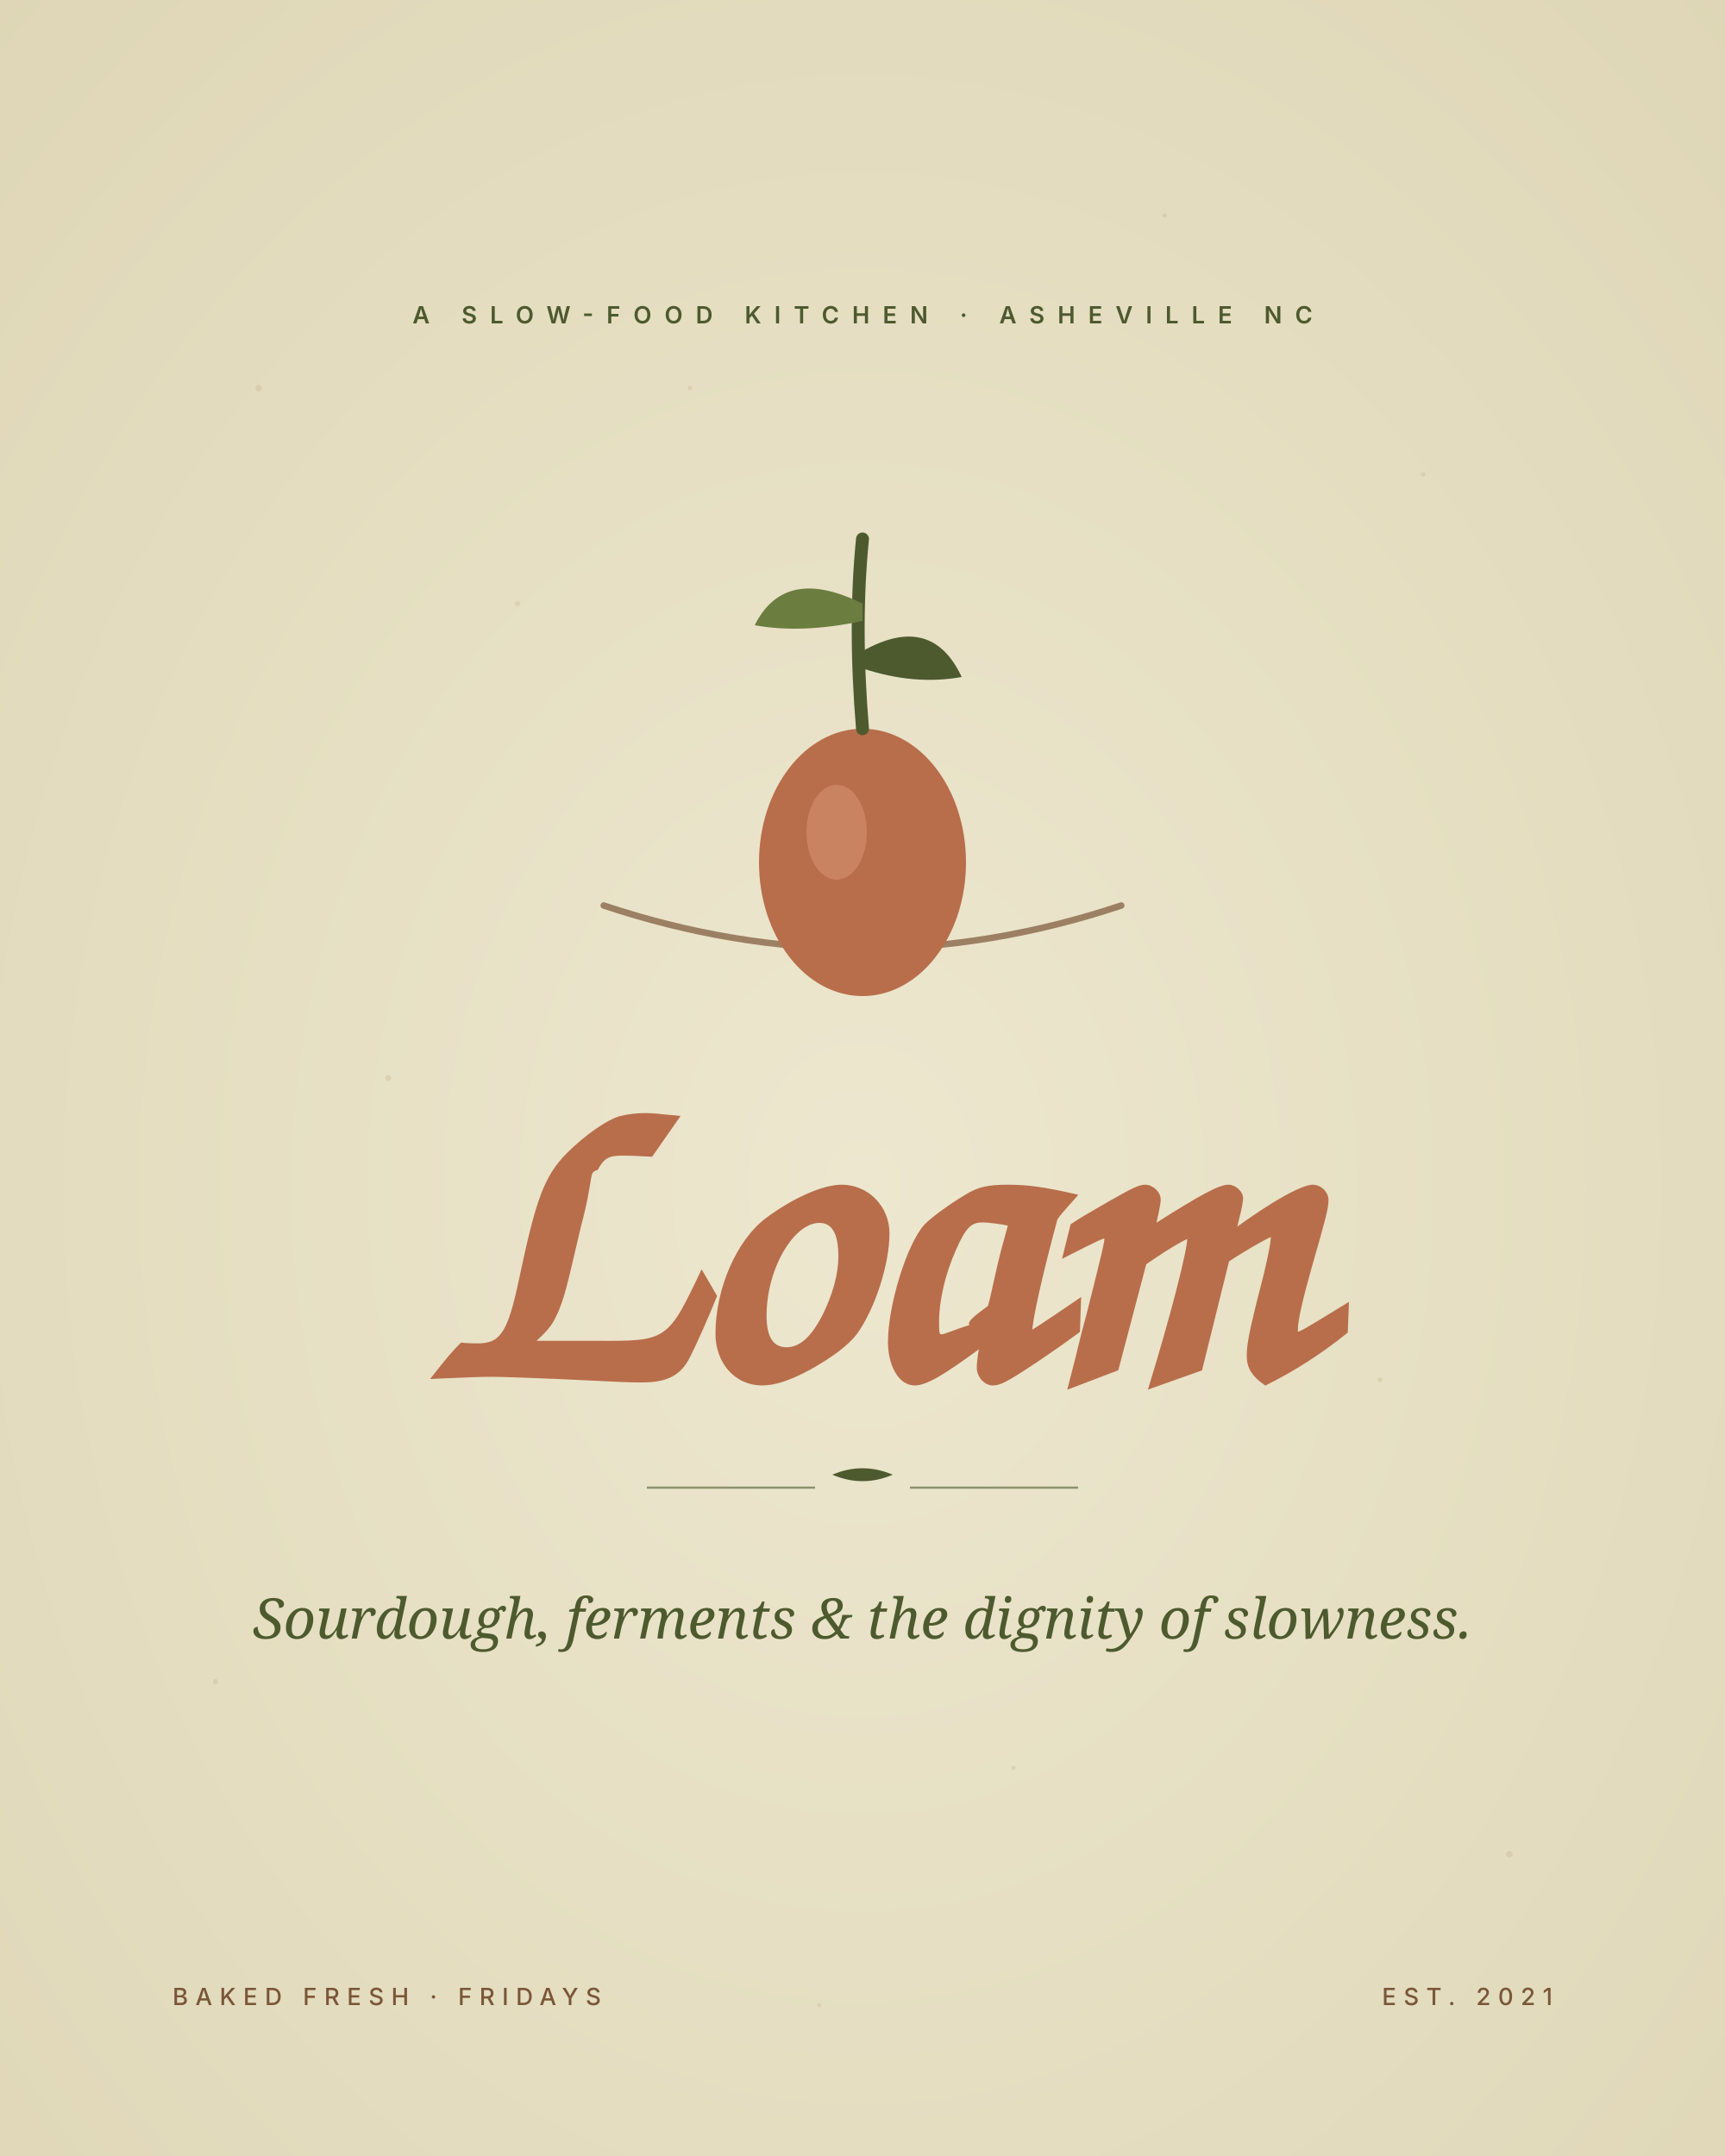
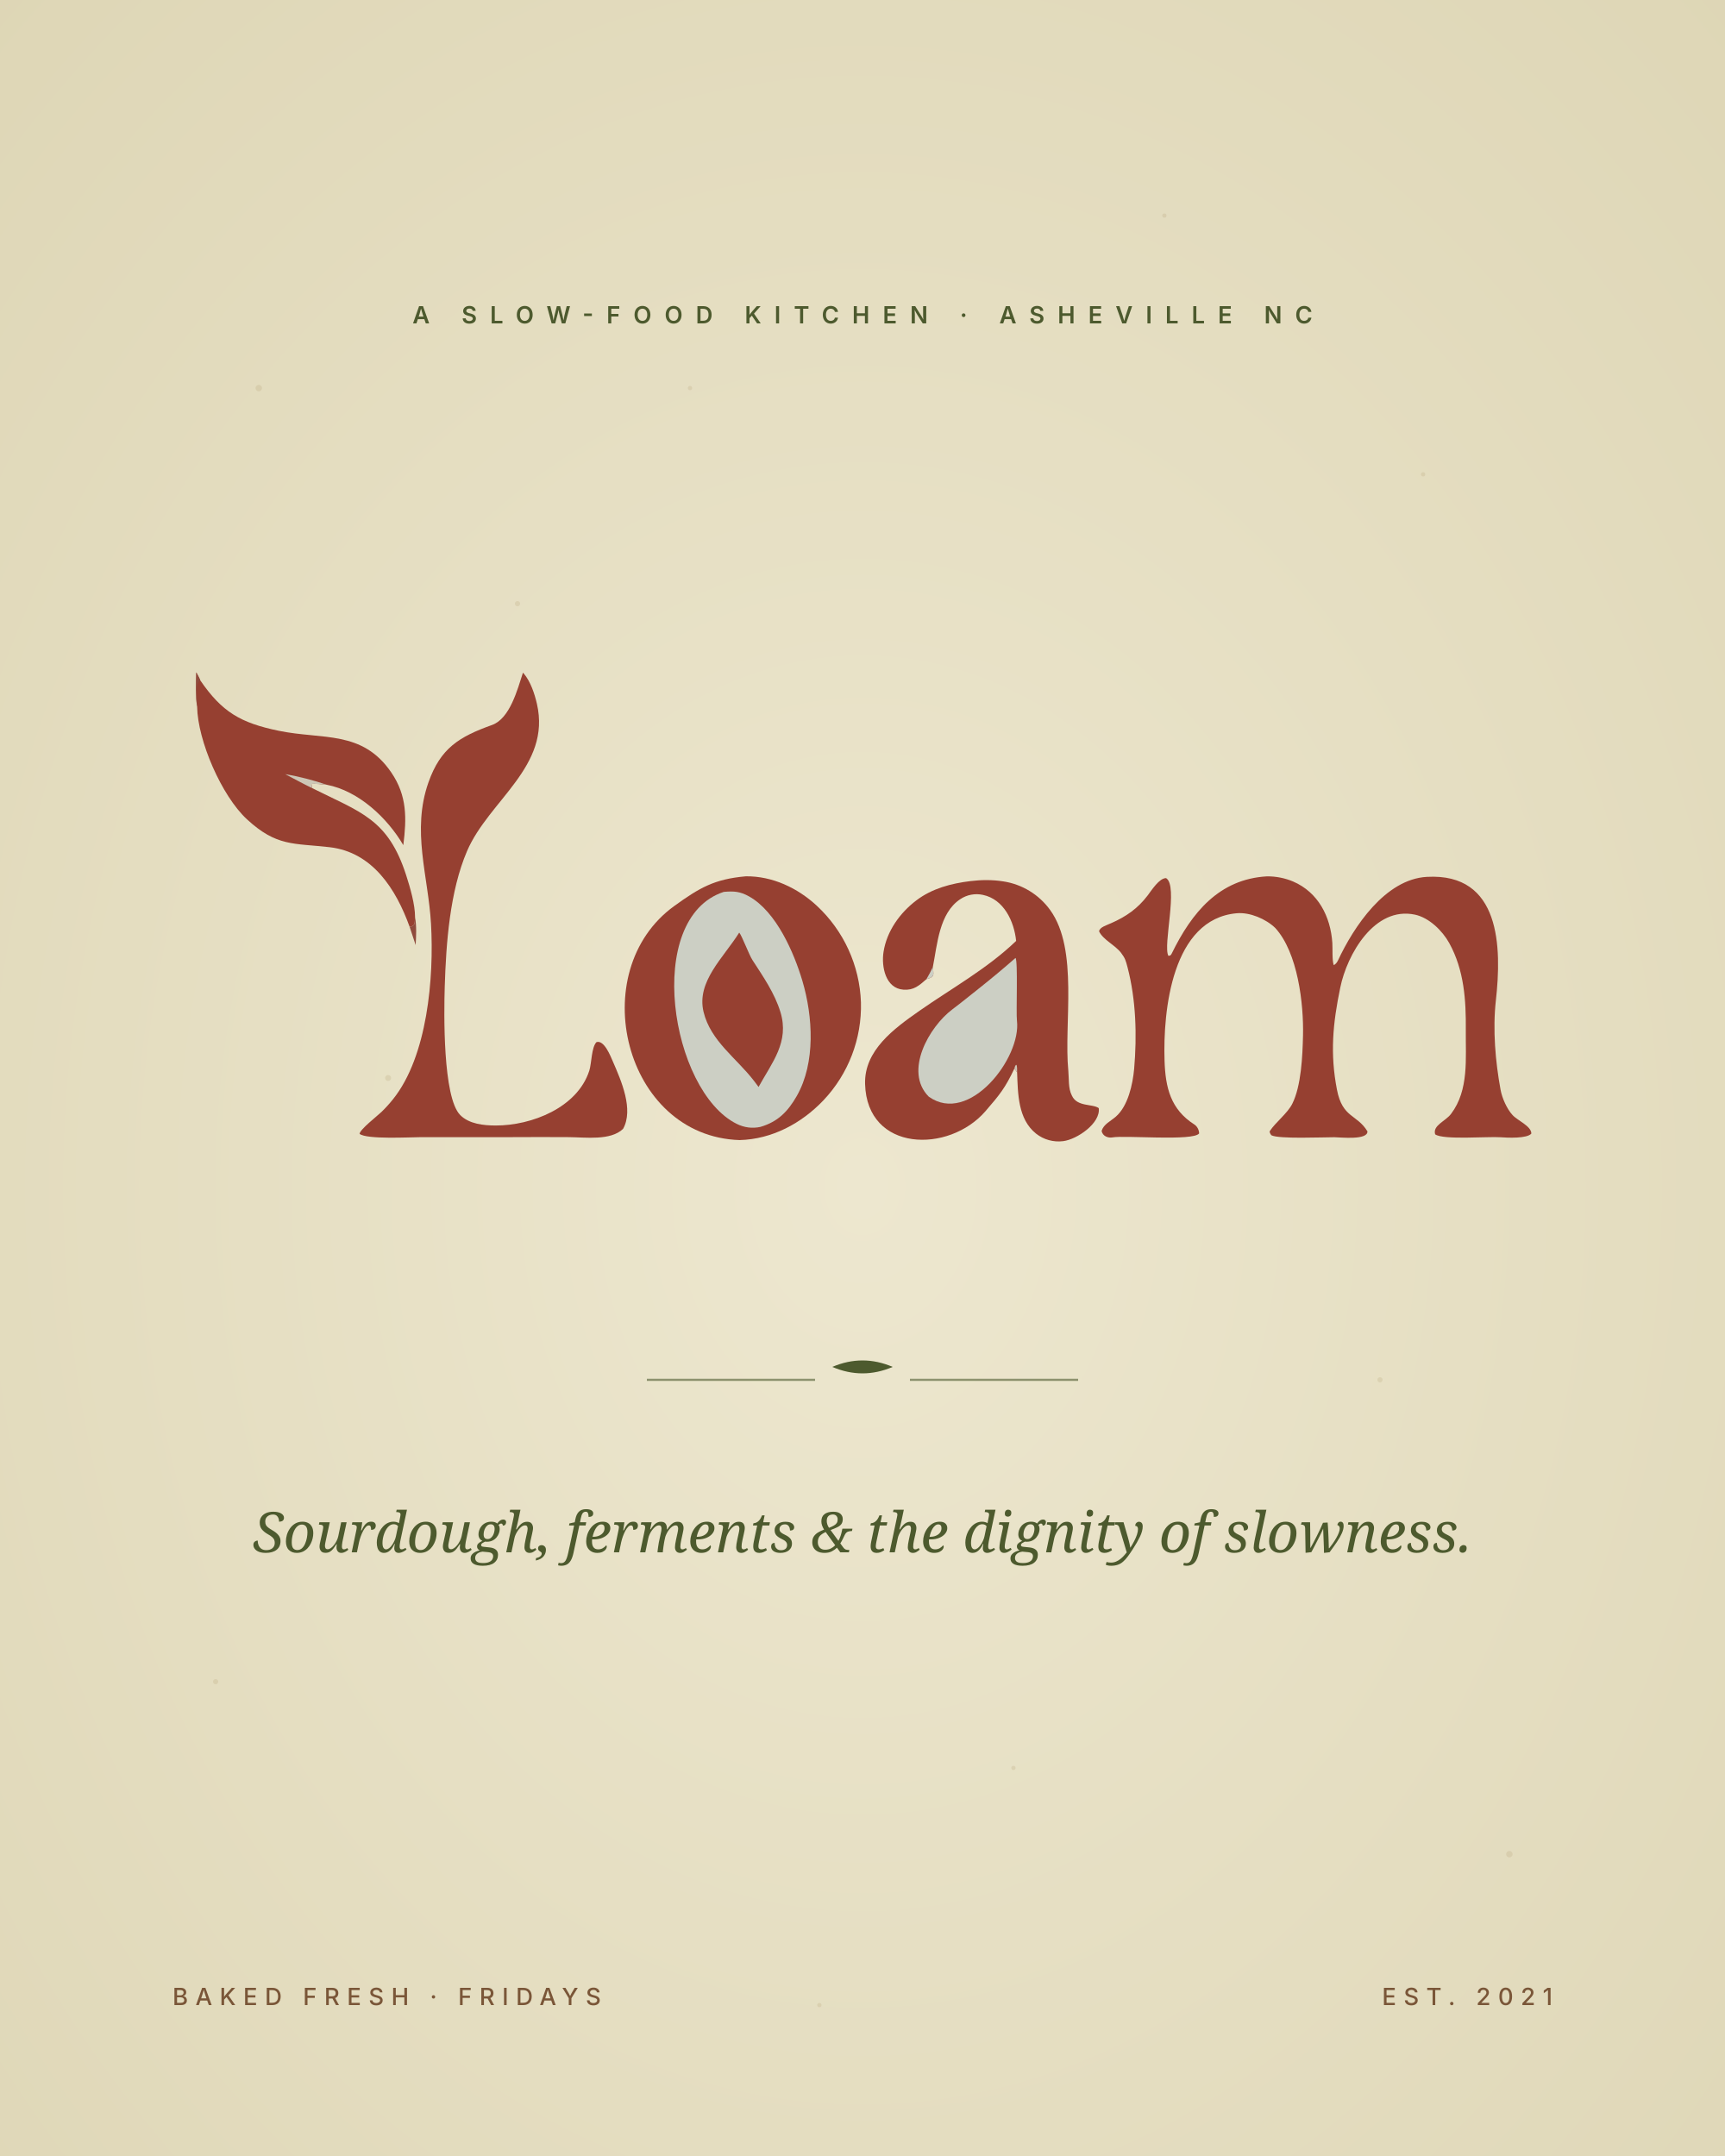
- <svg xmlns="http://www.w3.org/2000/svg" viewBox="0 0 800 1000" preserveAspectRatio="xMidYMid slice" role="img" aria-label="Loam — phantom brand mock">
+ <svg xmlns="http://www.w3.org/2000/svg" viewBox="0 0 800 1000" preserveAspectRatio="xMidYMid slice" role="img" aria-label="Loam — concept brand vignette with official wordmark">
  <defs>
    <radialGradient id="lm-bg" cx="50%" cy="55%" r="80%">
      <stop offset="0%" stop-color="#EDE7CF" />
      <stop offset="100%" stop-color="#DDD5B4" />
    </radialGradient>
  </defs>
  <rect width="800" height="1000" fill="url(#lm-bg)" />
  <g fill="#A88E5E" opacity="0.18">
    <circle cx="120" cy="180" r="1.5" />
    <circle cx="660" cy="220" r="1" />
    <circle cx="240" cy="280" r="1.2" />
    <circle cx="540" cy="100" r="1" />
    <circle cx="100" cy="780" r="1.2" />
    <circle cx="700" cy="860" r="1.5" />
    <circle cx="380" cy="930" r="1" />
    <circle cx="180" cy="500" r="1.4" />
    <circle cx="640" cy="640" r="1.2" />
    <circle cx="320" cy="180" r="1" />
    <circle cx="470" cy="820" r="1" />
  </g>
  <g transform="translate(400,150)">
    <text text-anchor="middle" font-family="'Inter','Helvetica Neue',Arial,sans-serif" font-size="11" letter-spacing="6" fill="#4D5A2E" font-weight="600">A SLOW-FOOD KITCHEN · ASHEVILLE NC</text>
  </g>
-   <g transform="translate(400,380)">
-     <path d="M -120,40 Q 0,80 120,40" fill="none" stroke="#7A5638" stroke-width="3" stroke-linecap="round" opacity="0.7" />
-     <ellipse cx="0" cy="20" rx="48" ry="62" fill="#B86E4B" />
-     <ellipse cx="-12" cy="6" rx="14" ry="22" fill="#D89373" opacity="0.55" />
-     <path d="M 0,-42 Q -4,-90 0,-130" stroke="#4D5A2E" stroke-width="6" stroke-linecap="round" fill="none" />
-     <path d="M 0,-100 Q -36,-118 -50,-90 Q -28,-86 0,-92 Z" fill="#6B7E40" />
-     <path d="M 0,-78 Q 32,-96 46,-66 Q 24,-62 0,-70 Z" fill="#4D5A2E" />
+   <g transform="translate(-16.4,-6.3) scale(0.428)">
+     <path d="M 846.474 964.371 C 875.107 964.006 902.575 976.97 923.305 996.198 C 952.584 1023.35 969.826 1061.06 971.213 1100.96 C 972.271 1140.34 957.65 1178.53 930.563 1207.14 C 906.611 1232.24 874.836 1249.27 839.758 1250.22 C 714.485 1246.26 670.907 1067.23 769.036 996.472 C 796.434 976.716 812.406 967.374 846.474 964.371 z" fill="rgb(150,64,49)" />
+     <path d="M 822.585 981.248 C 833.334 980.326 840.142 980.618 850.127 986.236 C 879.57 1002.8 898.774 1047.36 907.798 1077.82 C 919.203 1116.32 922.216 1166.41 901.711 1202.39 C 892.094 1219.26 881.17 1230.43 862.248 1235.94 C 853.44 1237.85 844.726 1236.69 836.601 1232.66 C 764.857 1197.04 735.31 1009.84 822.585 981.248 z" fill="rgb(204,207,196)" />
+     <path d="M 752.521 966.629 C 754.782 968.942 761.25 986.433 764.544 991.517 C 774.166 1006.37 784.525 1021.3 789.737 1038.35 C 798.001 1065.39 782.206 1083.79 769.991 1106.01 L 765.828 1100.45 C 749.98 1079.84 726.671 1064.53 720.322 1038.2 C 713.735 1010.88 738.344 989.275 752.521 966.629 z" fill="rgb(150,64,49)" transform="translate(843 1109) scale(1.2) translate(-755.6 -1036.3)" />
+     <path d="M 1411.18 964.419 C 1420.91 964.336 1430.56 966.243 1439.53 970.022 C 1466.7 981.734 1480.06 1007.96 1482 1036.53 C 1482.41 1042.62 1481.62 1055.77 1483.54 1060.65 C 1485.57 1059.65 1487.04 1057.76 1488.02 1055.74 C 1505.16 1019.04 1539.25 967.488 1584.45 964.973 C 1664.58 960.514 1665.63 1041.37 1659.19 1098.98 C 1655.66 1130.59 1658.69 1165.17 1664.29 1195.71 C 1665.95 1204.76 1671.14 1216.41 1677.18 1223 C 1682.51 1229.05 1697.48 1234.86 1697.65 1243.11 C 1693.38 1248.72 1671.38 1247.74 1664.4 1247.16 C 1651.57 1246.1 1602.11 1250.34 1593.41 1244 C 1590.46 1234.27 1604.73 1229.79 1610.66 1221.8 C 1630.22 1195.94 1626.31 1161.65 1626.62 1131.18 C 1626.94 1098.52 1624.82 1066.01 1608.67 1036.72 C 1601.29 1023.34 1586.85 1009.2 1571.58 1005.93 C 1527.67 996.523 1497.91 1049.04 1490.59 1084.99 C 1482.47 1123.99 1479.44 1156.71 1487.03 1195.72 C 1493.01 1226.49 1508.61 1222.03 1520.03 1240.74 C 1520.52 1250.51 1491.28 1247.27 1484.3 1247.12 C 1472.33 1247.1 1423.6 1249.24 1415.91 1244.97 C 1415.23 1243.96 1413.4 1241.73 1414.38 1240.25 C 1420.56 1230.89 1433.47 1221.15 1438.61 1210.86 C 1448.35 1191.4 1449.69 1159.02 1450.22 1137.12 C 1451.07 1102.4 1444.56 1047.03 1420.14 1020.33 C 1409.88 1010.47 1392.6 1003.16 1378.5 1004.39 C 1308.22 1010.55 1298.41 1109.91 1300.19 1164.32 C 1301.14 1193.42 1306.82 1216.94 1332.41 1233.28 C 1335.65 1235.35 1337.57 1239.28 1337.66 1242.98 C 1331.75 1251.62 1257.07 1244.84 1243.74 1247.32 C 1239.25 1248.15 1232.9 1246.1 1232.03 1240.15 C 1234.32 1232.9 1241.78 1229.75 1247.42 1224.82 C 1260.72 1213.21 1265.73 1189.67 1267.25 1172.97 C 1270.37 1136.79 1269.29 1098.25 1260.09 1062.99 C 1258.24 1055.93 1257.53 1053.17 1253.1 1047.35 C 1246.62 1038.84 1233.6 1033.22 1229.27 1024.05 C 1229.76 1019.48 1237.5 1017.41 1242.53 1015.07 C 1258.56 1008.02 1271.08 999.305 1281.77 985.278 C 1286.27 979.371 1294.42 966.328 1301.84 966.327 C 1315.44 974.645 1298.14 1039.4 1304.36 1050.55 C 1306.33 1050.31 1306.92 1050.2 1307.99 1048.02 C 1329.66 1003.68 1359.31 967.36 1411.18 964.419 z" fill="rgb(150,64,49)" />
+     <path d="M 1042.15 1075.86 C 1034.21 1082.78 1028.49 1088.05 1017.22 1087.22 C 997.637 1085.78 993.253 1061.94 995.665 1046.39 C 999.167 1023.81 1013.44 1003.89 1031.4 990.355 C 1048.31 977.512 1069.17 972.074 1089.92 969.554 C 1101.72 968.121 1113.75 968.002 1125.51 969.89 C 1145.92 972.997 1164.22 984.201 1176.28 1000.97 C 1207.33 1044.09 1190.89 1123.65 1195.91 1175.05 C 1196.78 1183.96 1195.61 1193.95 1199.8 1202.04 C 1205.41 1214.47 1222.31 1210.72 1228.89 1215.59 C 1231.06 1231.96 1205.42 1249.43 1190.46 1251.37 C 1179.91 1252.75 1169.26 1249.81 1160.92 1243.2 C 1141.19 1227.39 1141.32 1199.79 1140.42 1176.8 L 1137.47 1172.71 C 1127.5 1193.71 1121.88 1200.69 1106.13 1218.92 C 1066.43 1264.87 977.755 1263.4 975.689 1189.38 C 974.673 1152.98 1006.91 1129.49 1034.78 1110.01 C 1069.14 1085.98 1108.4 1064.26 1139.38 1034.37 C 1137.21 1013.3 1126.13 989.264 1103.36 984.5 C 1094.9 982.64 1086.04 984.321 1078.84 989.155 C 1055.91 1004.29 1053.97 1038.37 1049.14 1062.56 C 1049.63 1070.62 1051.68 1073.13 1043.33 1075.51 L 1042.15 1075.86 z" fill="rgb(150,64,49)" />
+     <path d="M 1042.15 1075.86 C 1044.95 1071.06 1046.82 1067.61 1049.14 1062.56 C 1049.63 1070.62 1051.68 1073.13 1043.33 1075.51 L 1042.15 1075.86 z" fill="rgb(204,207,196)" />
+     <path d="M 1137.47 1172.71 C 1137.77 1171.61 1138.29 1169.1 1139.5 1168.64 C 1140.69 1169.27 1140.4 1175.49 1140.42 1176.8 L 1137.47 1172.71 z" fill="rgb(205,199,182)" />
+     <path d="M 1138.68 1052.85 C 1141.53 1055.7 1139.2 1112.19 1140.26 1120.85 C 1145.16 1160.96 1088.45 1234.6 1044.65 1203.12 C 1017.43 1175.66 1045.26 1127.33 1070.22 1108.6 C 1079.9 1101.34 1089.44 1093.49 1098.95 1085.99 C 1112.46 1075.27 1125.71 1064.22 1138.68 1052.85 z" fill="rgb(204,207,196)" />
+     <path d="M 604.971 743.713 C 605.284 744.03 605.62 744.325 605.908 744.665 C 613.21 753.268 617.601 766.578 620.095 777.393 C 635.787 845.443 568.026 881.982 544.426 936.97 C 525.676 980.659 521.683 1037.01 520.216 1084.16 C 519.362 1111.63 517.963 1203.93 537.022 1223.12 C 546.642 1232.81 562.377 1234.4 575.385 1234.43 C 614.174 1234.51 663.919 1215.19 676.854 1175.02 C 679.386 1167.16 679.179 1149.51 684.663 1144.05 C 693 1141.48 699.804 1159.08 702.61 1165.53 C 711.398 1185.75 725.198 1217.06 713.455 1238.09 C 699.89 1251.07 672.963 1247.18 654.848 1247.03 C 634.247 1246.9 613.645 1246.9 593.044 1247.03 L 494.511 1247.04 C 482.701 1247.08 435.694 1249.73 427.953 1243.47 C 428.299 1238.66 447.098 1224.17 451.805 1219.61 C 456.216 1215.32 460.352 1210.75 464.188 1205.94 C 501.442 1159.49 508.731 1074.32 505.336 1015.65 C 502.333 963.766 484.099 915.099 502.56 862.642 C 515.663 825.409 535.819 813.167 571.646 800.314 C 590.841 793.274 598.958 762.187 604.971 743.713 z" fill="rgb(150,64,49)" />
+     <path d="M 251.029 743.383 C 252.146 745.529 254.63 749.971 255.34 752.036 C 278.788 786.234 298.866 798.127 340.502 806.692 C 388.19 816.502 430.767 805.762 462.242 851.747 C 479.599 877.103 478.978 901.645 475.331 930.591 C 458.066 901.092 427.004 871.826 392.379 865.163 C 390.494 864.955 376.895 863.452 375.668 864.511 C 376.158 866.553 376.49 866.595 376.338 868.69 C 429.257 895.128 458.821 902.109 478.481 963.375 C 482.724 976.598 488.088 994.686 488.076 1008.88 C 487.336 1015.2 488.846 1017.86 482.21 1019.19 C 467.44 978.223 442.029 938.188 395.513 932.835 C 356.405 928.334 338.092 932.35 305.851 902.532 C 278.391 877.137 252.476 817.23 251.931 780.532 C 250.245 771.548 250.775 752.894 251.029 743.383 z" fill="rgb(150,64,49)" />
+     <path d="M 347.328 853.624 C 362.623 856.29 377.686 860.148 392.379 865.163 C 390.494 864.955 376.895 863.452 375.668 864.511 C 376.158 866.553 376.49 866.595 376.338 868.69 C 367.988 864.746 355.814 858.085 347.328 853.624 z" fill="rgb(205,199,182)" />
+     <path d="M 251.029 743.383 C 252.146 745.529 254.63 749.971 255.34 752.036 C 248.802 755.768 252.691 772.689 251.931 780.532 C 250.245 771.548 250.775 752.894 251.029 743.383 z" fill="rgb(143,75,61)" />
+     <path d="M 488.076 1008.88 C 489.841 1018.12 489.284 1029.5 488.707 1038.9 C 486.481 1032.35 484.315 1025.78 482.21 1019.19 C 488.846 1017.86 487.336 1015.2 488.076 1008.88 z" fill="rgb(143,75,61)" />
  </g>
-   <text x="400" y="640" text-anchor="middle" font-family="'Caveat','Brush Script MT','Snell Roundhand',cursive" font-size="200" font-weight="700" fill="#B86E4B" font-style="italic">Loam</text>
-   <g transform="translate(400,690)">
+   <g transform="translate(400,640)">
    <line x1="-100" y1="0" x2="-22" y2="0" stroke="#4D5A2E" stroke-width="1" opacity="0.6" />
    <path d="M -14,-6 Q 0,-12 14,-6 Q 0,0 -14,-6 Z" fill="#4D5A2E" />
    <line x1="22" y1="0" x2="100" y2="0" stroke="#4D5A2E" stroke-width="1" opacity="0.6" />
  </g>
-   <text x="400" y="760" text-anchor="middle" font-family="'Playfair Display','Bodoni MT',Georgia,serif" font-style="italic" font-size="26" fill="#4D5A2E">Sourdough, ferments &amp; the dignity of slowness.</text>
+   <text x="400" y="720" text-anchor="middle" font-family="'Playfair Display','Bodoni MT',Georgia,serif" font-style="italic" font-size="26" fill="#4D5A2E">Sourdough, ferments &amp; the dignity of slowness.</text>
  <g font-family="'Inter','Helvetica Neue',Arial,sans-serif" font-size="11" letter-spacing="3.4" fill="#7A5638" font-weight="500">
    <text x="80" y="930">BAKED FRESH · FRIDAYS</text>
    <text x="720" y="930" text-anchor="end">EST. 2021</text>
  </g>
</svg>
